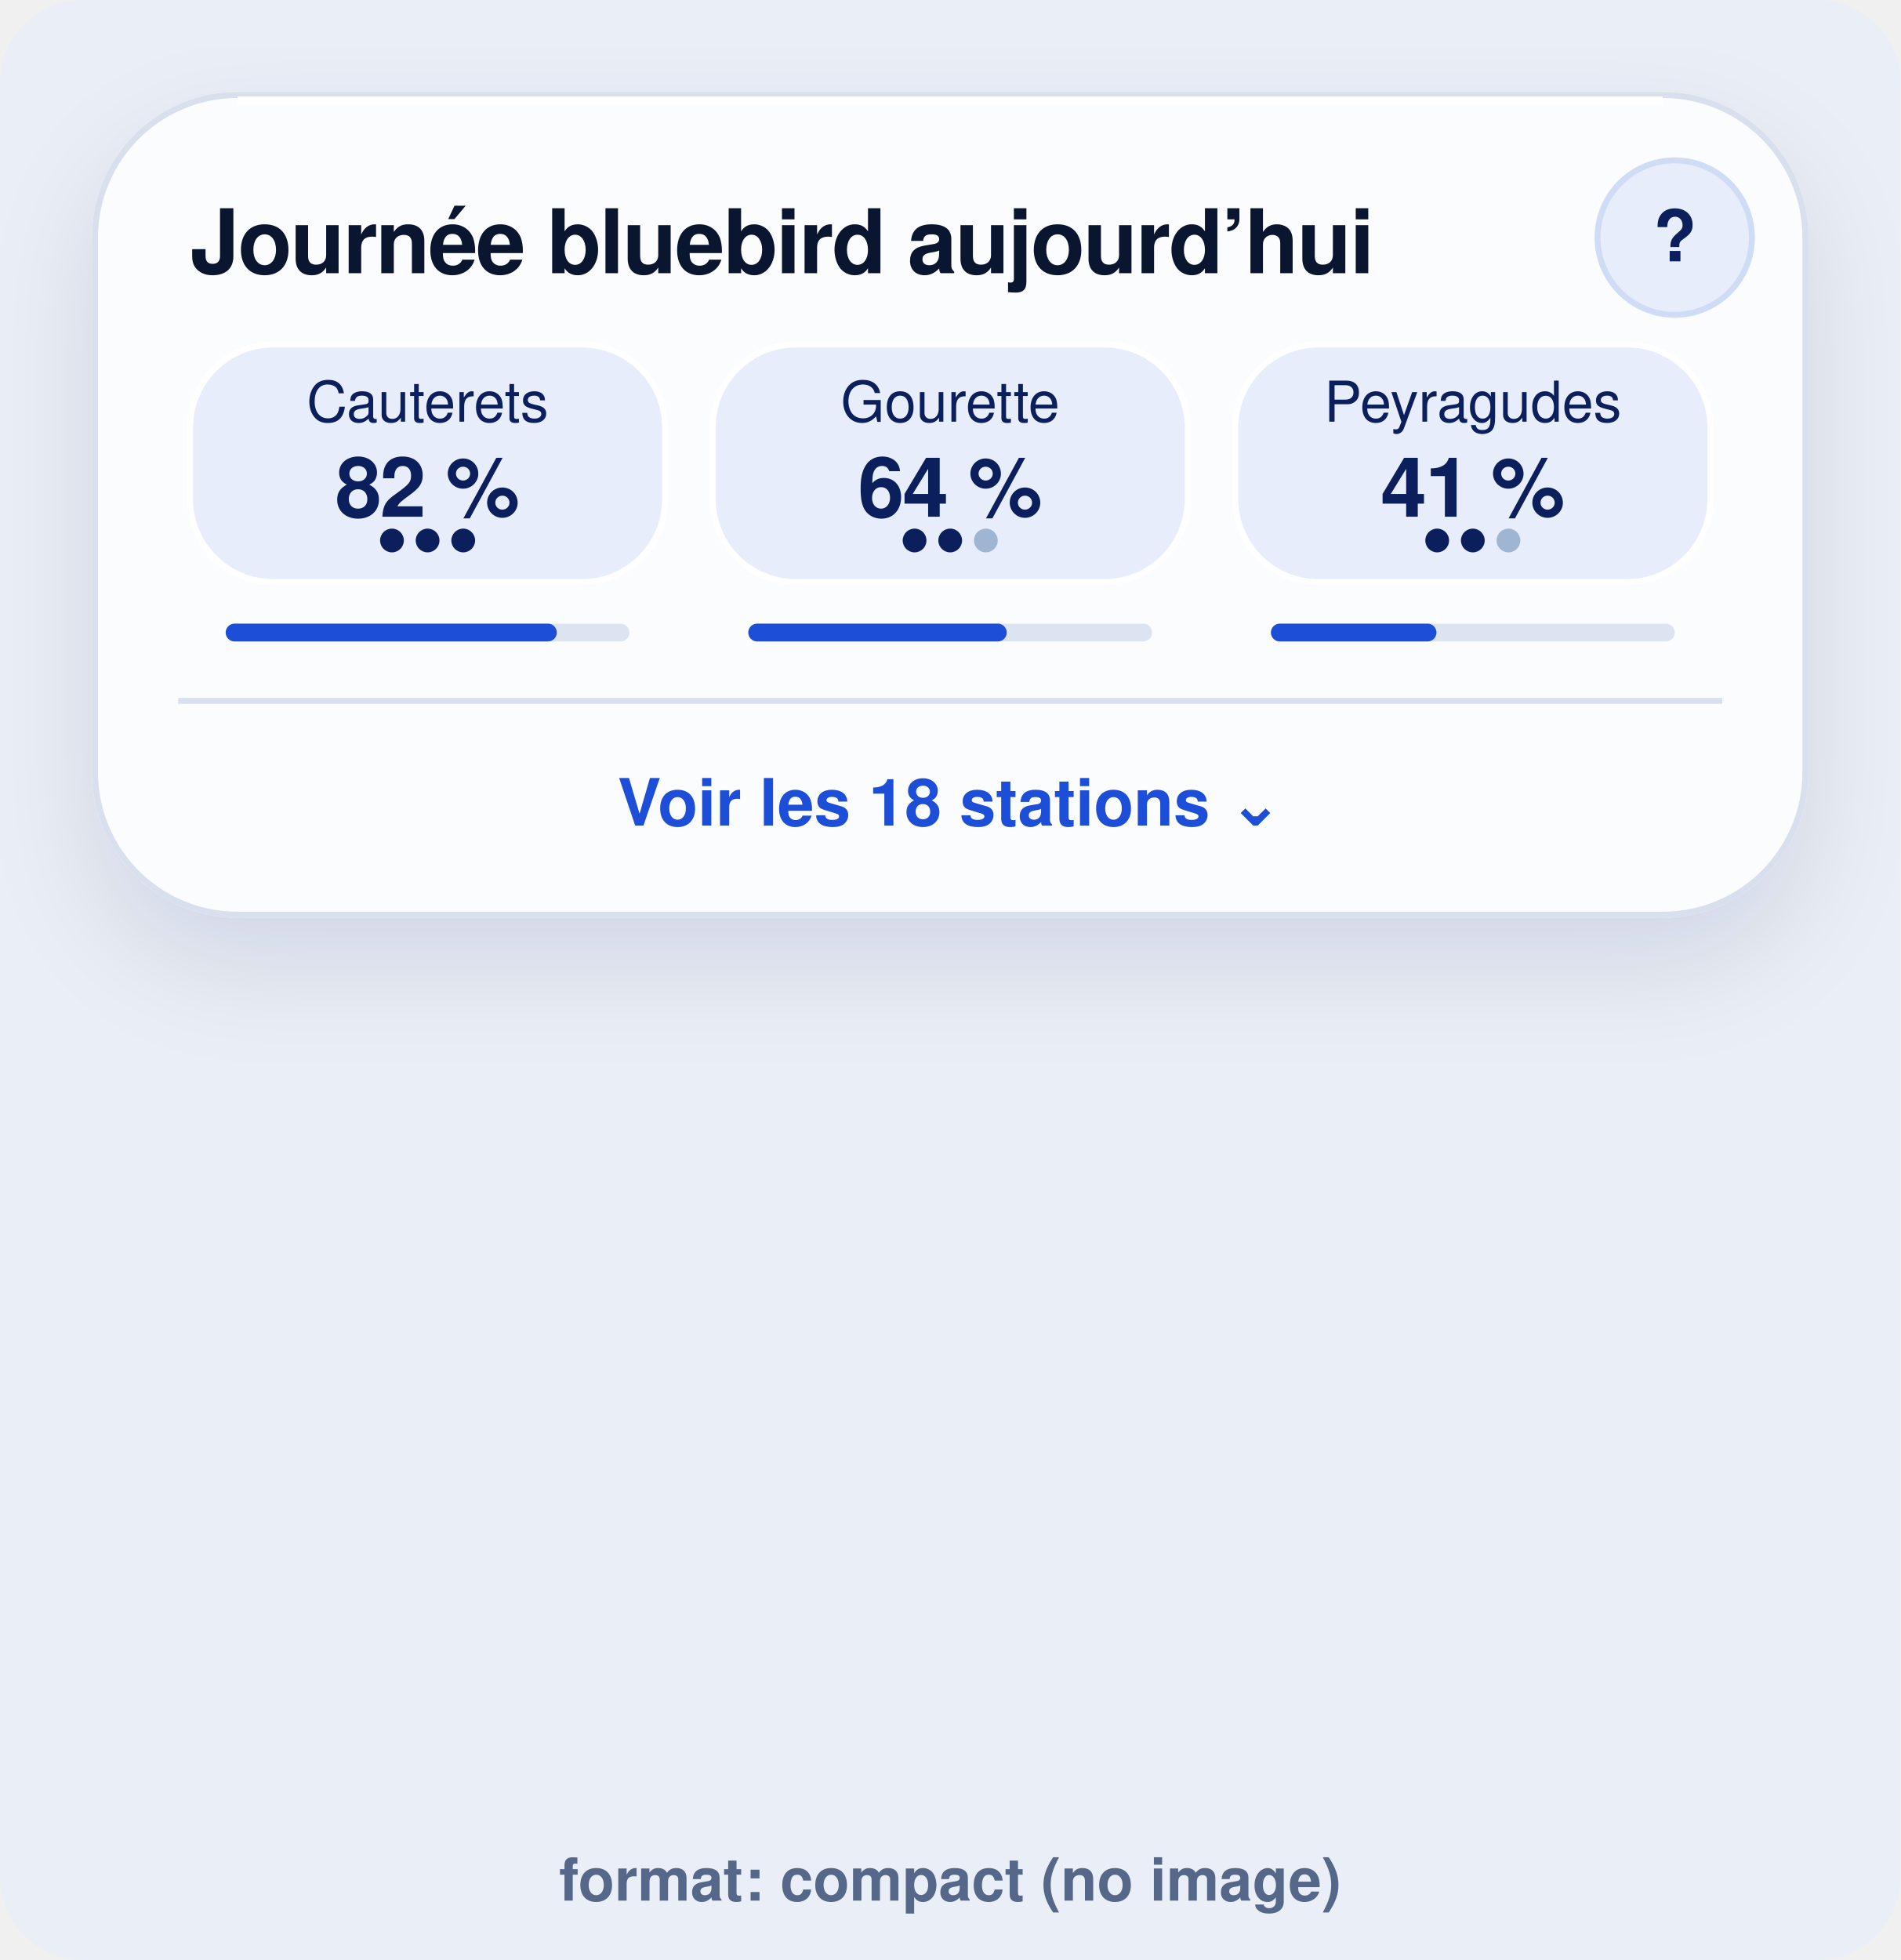
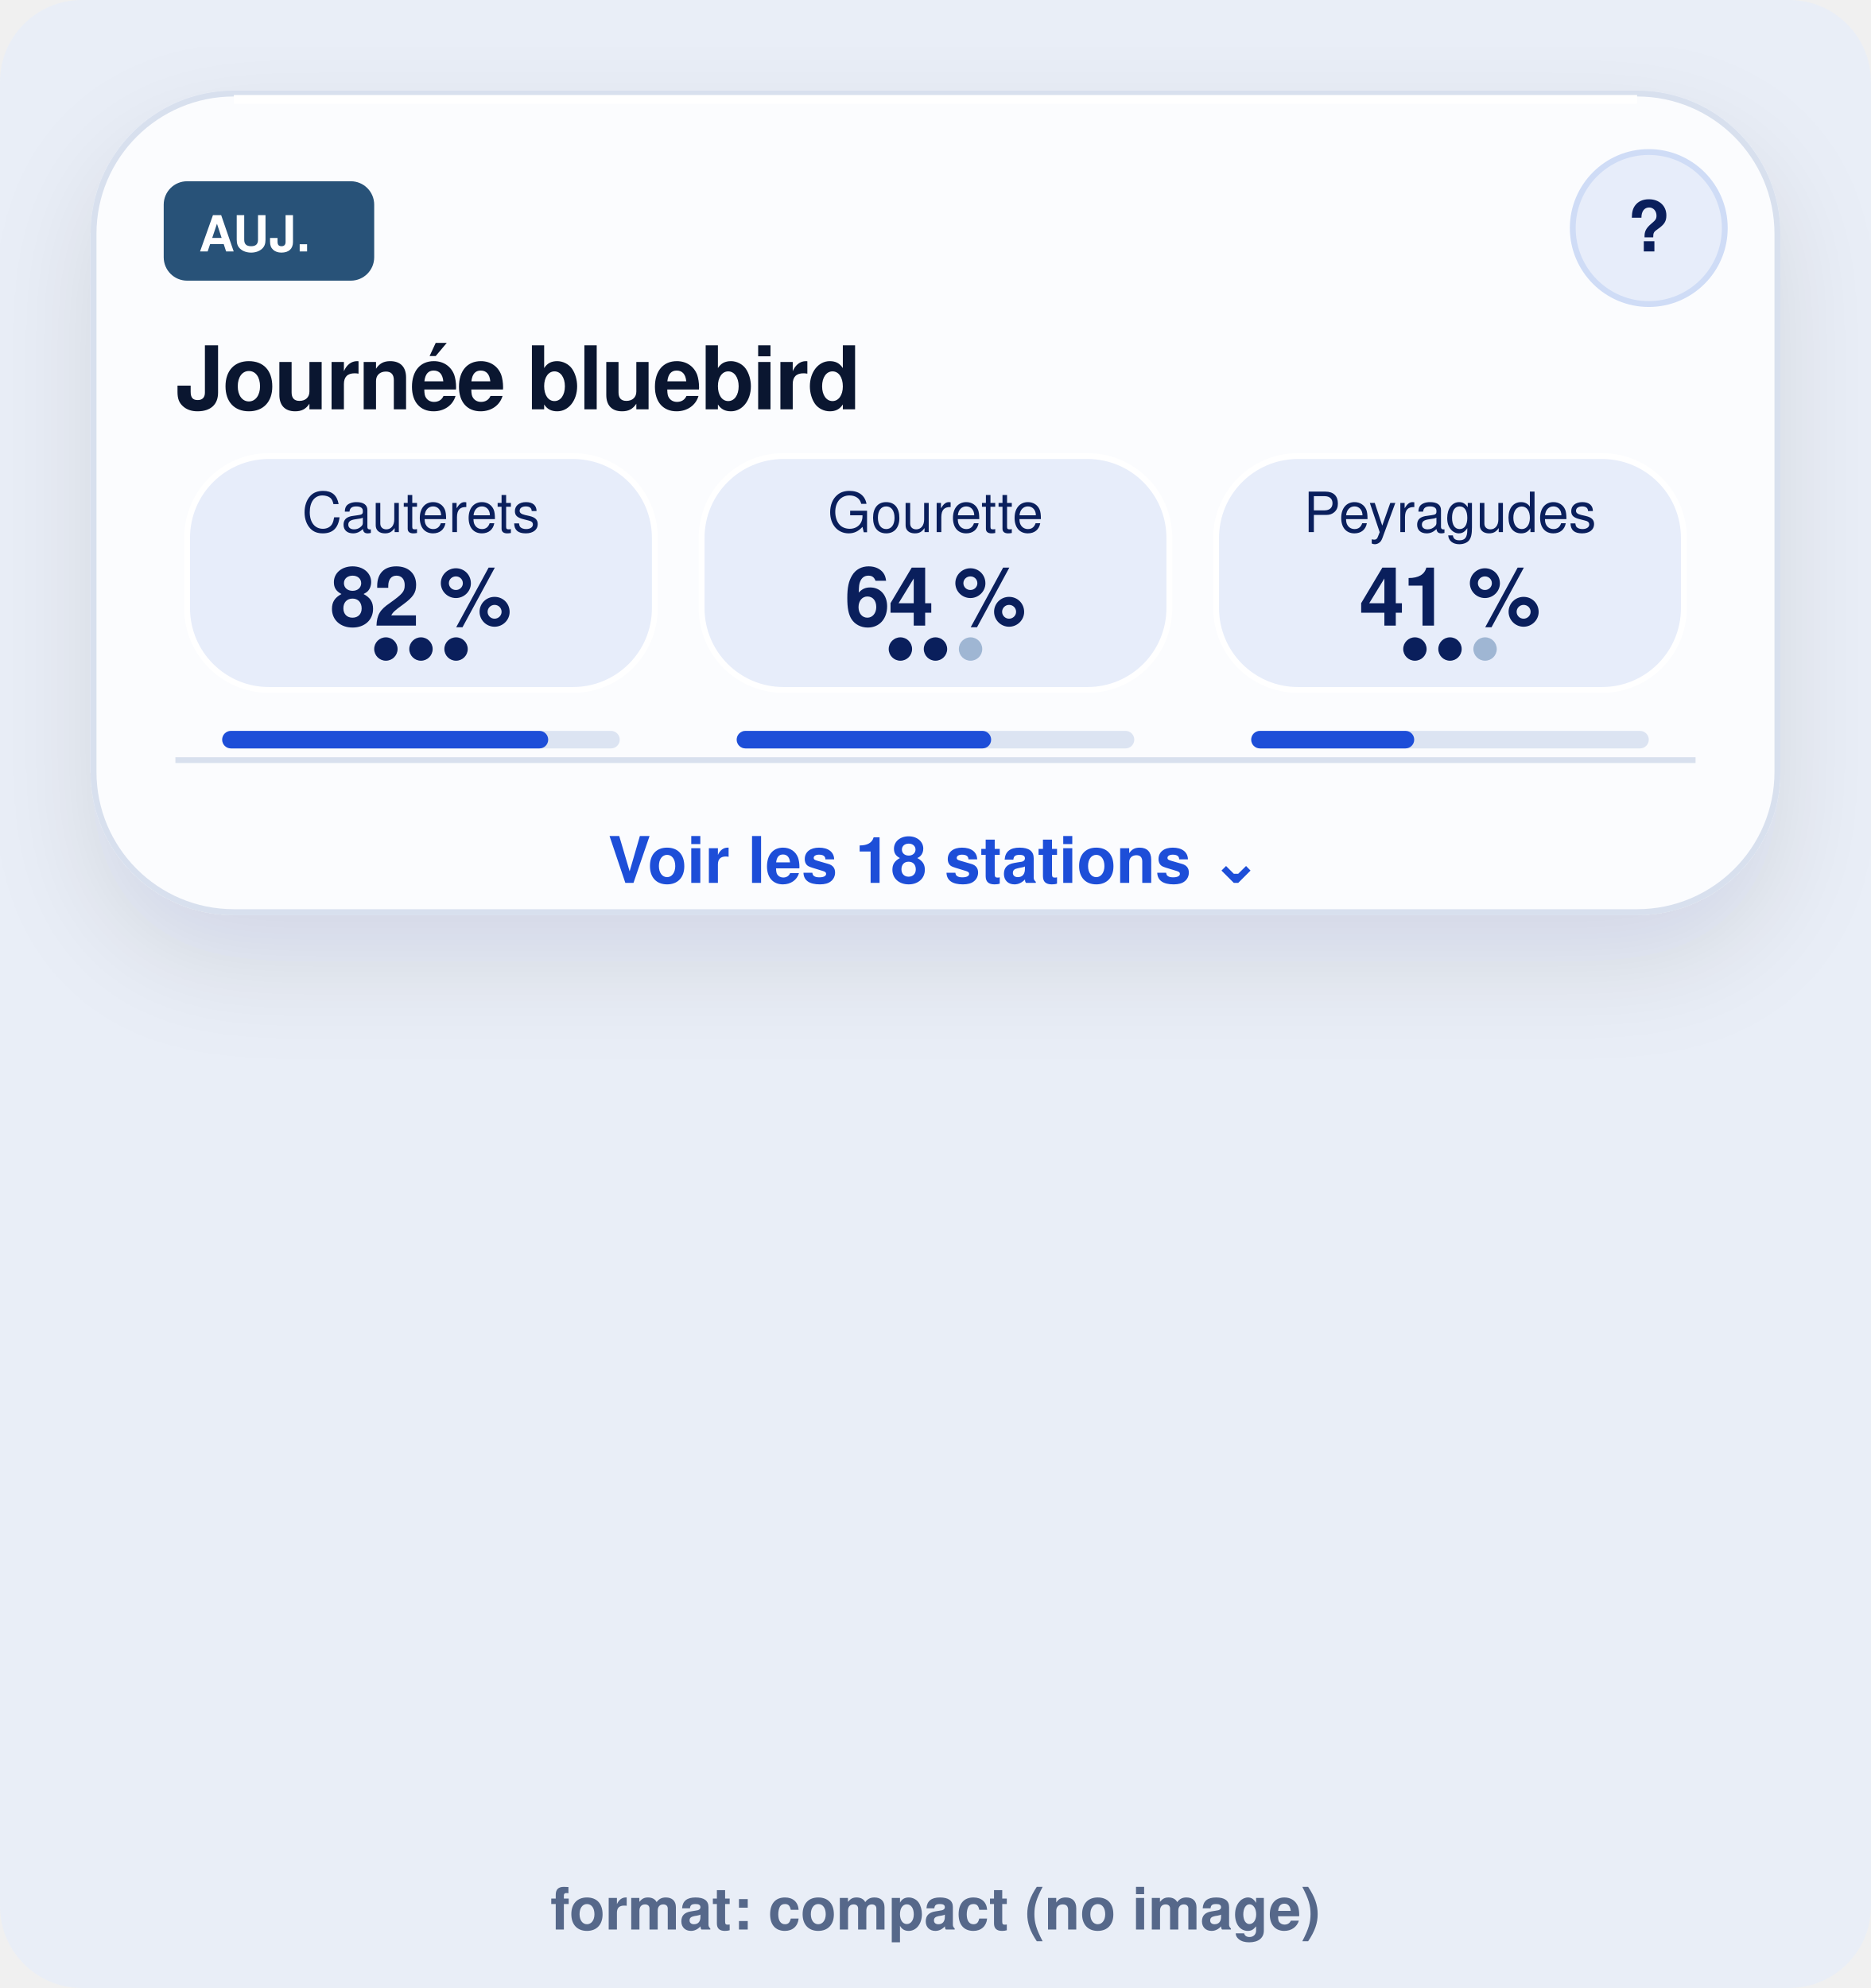
- <svg xmlns="http://www.w3.org/2000/svg" width="320" height="330" viewBox="0 0 320 330" role="img" aria-label="format: compact (no image)">
-   <rect width="320" height="330" rx="14" fill="#e9eef7" />
+ <svg xmlns="http://www.w3.org/2000/svg" width="320" height="340" viewBox="0 0 320 340" role="img" aria-label="format: compact (no image)">
+   <rect width="320" height="340" rx="14" fill="#e9eef7" />
  <defs>
    <filter id="sh" x="-20%" y="-20%" width="140%" height="150%">
      <feDropShadow dx="0" dy="8" stdDeviation="9" flood-color="#0f172a" flood-opacity=".10" />
    </filter>
  </defs>
-   <rect x="16" y="16" width="288" height="138" rx="24" fill="#fbfcfe" stroke="#d8e0ee" filter="url(#sh)" />
+   <rect x="16" y="16" width="288" height="140" rx="24" fill="#fbfcfe" stroke="#d8e0ee" filter="url(#sh)" />
  <path d="M40,17 H280" stroke="#ffffff" stroke-width="1.5" />
  <defs>
    <clipPath id="c1">
-       <path d="M16,136 V40 Q16,16 40,16 H280 Q304,16 304,40 V136 Z" />
+       <path d="M16,166 V40 Q16,16 40,16 H280 Q304,16 304,40 V166 Z" />
    </clipPath>
  </defs>
-   <text x="32" y="46" font-family="Sora, 'Segoe UI', Helvetica, Arial, sans-serif" font-size="15" font-weight="700" letter-spacing="-0.30" fill="#0a1630" text-anchor="start">Journée bluebird aujourd’hui</text>
-   <circle cx="282" cy="40" r="13" fill="#e7edfa" stroke="#cfdcf6" />
-   <text x="282" y="44" font-family="Sora, 'Segoe UI', Helvetica, Arial, sans-serif" font-size="12" font-weight="700" fill="#0a1f5c" text-anchor="middle">?</text>
-   <rect x="32" y="58" width="80" height="40" rx="14" fill="#e7edfa" stroke="#ffffff" />
-   <text x="72" y="71" font-family="Sora, 'Segoe UI', Helvetica, Arial, sans-serif" font-size="9.5" font-weight="500" fill="#0a1f5c" text-anchor="middle">Cauterets</text>
-   <text x="72" y="87" font-family="Sora, 'Segoe UI', Helvetica, Arial, sans-serif" font-size="14" font-weight="700" letter-spacing="-0.28" fill="#0a1f5c" text-anchor="middle">82 %</text>
-   <circle cx="66" cy="91" r="2" fill="#0a1f5c" />
-   <circle cx="72" cy="91" r="2" fill="#0a1f5c" />
-   <circle cx="78" cy="91" r="2" fill="#0a1f5c" />
-   <rect x="38" y="105" width="68" height="3" rx="1.5" fill="#dce4f2" />
-   <rect x="38" y="105" width="55.76" height="3" rx="1.5" fill="#1d4ed8" />
-   <rect x="120" y="58" width="80" height="40" rx="14" fill="#e7edfa" stroke="#ffffff" />
-   <text x="160" y="71" font-family="Sora, 'Segoe UI', Helvetica, Arial, sans-serif" font-size="9.5" font-weight="500" fill="#0a1f5c" text-anchor="middle">Gourette</text>
-   <text x="160" y="87" font-family="Sora, 'Segoe UI', Helvetica, Arial, sans-serif" font-size="14" font-weight="700" letter-spacing="-0.28" fill="#0a1f5c" text-anchor="middle">64 %</text>
-   <circle cx="154" cy="91" r="2" fill="#0a1f5c" />
-   <circle cx="160" cy="91" r="2" fill="#0a1f5c" />
-   <circle cx="166" cy="91" r="2" fill="#9fb6d3" />
-   <rect x="126" y="105" width="68" height="3" rx="1.5" fill="#dce4f2" />
-   <rect x="126" y="105" width="43.52" height="3" rx="1.5" fill="#1d4ed8" />
-   <rect x="208" y="58" width="80" height="40" rx="14" fill="#e7edfa" stroke="#ffffff" />
-   <text x="248" y="71" font-family="Sora, 'Segoe UI', Helvetica, Arial, sans-serif" font-size="9.5" font-weight="500" fill="#0a1f5c" text-anchor="middle">Peyragudes</text>
-   <text x="248" y="87" font-family="Sora, 'Segoe UI', Helvetica, Arial, sans-serif" font-size="14" font-weight="700" letter-spacing="-0.28" fill="#0a1f5c" text-anchor="middle">41 %</text>
-   <circle cx="242" cy="91" r="2" fill="#0a1f5c" />
-   <circle cx="248" cy="91" r="2" fill="#0a1f5c" />
-   <circle cx="254" cy="91" r="2" fill="#9fb6d3" />
-   <rect x="214" y="105" width="68" height="3" rx="1.5" fill="#dce4f2" />
-   <rect x="214" y="105" width="27.88" height="3" rx="1.5" fill="#1d4ed8" />
-   <line x1="30" y1="118" x2="290" y2="118" stroke="#d8e0ee" />
-   <text x="160" y="139" font-family="Sora, 'Segoe UI', Helvetica, Arial, sans-serif" font-size="11" font-weight="700" fill="#1d4ed8" text-anchor="middle">Voir les 18 stations  ⌄</text>
-   <text x="160" y="320" font-family="Sora, 'Segoe UI', Helvetica, Arial, sans-serif" font-size="10" font-weight="600" fill="#56688a" text-anchor="middle">format: compact (no image)</text>
+   <g>
+     <rect x="28" y="31" width="36" height="17" rx="4" fill="#0b3b66" opacity="0.88" />
+     <text x="34" y="43" font-family="Sora, 'Segoe UI', Helvetica, Arial, sans-serif" font-size="8.5" font-weight="800" fill="#fff" text-anchor="start">AUJ.</text>
+   </g>
+   <circle cx="282" cy="39" r="13" fill="#e7edfa" stroke="#cfdcf6" />
+   <text x="282" y="43" font-family="Sora, 'Segoe UI', Helvetica, Arial, sans-serif" font-size="12" font-weight="700" fill="#0a1f5c" text-anchor="middle">?</text>
+   <text x="30" y="70" font-family="Sora, 'Segoe UI', Helvetica, Arial, sans-serif" font-size="15" font-weight="700" letter-spacing="-0.30" fill="#0a1630" text-anchor="start">Journée bluebird</text>
+   <rect x="32" y="78" width="80" height="40" rx="14" fill="#e7edfa" stroke="#ffffff" />
+   <text x="72" y="91" font-family="Sora, 'Segoe UI', Helvetica, Arial, sans-serif" font-size="9.5" font-weight="500" fill="#0a1f5c" text-anchor="middle">Cauterets</text>
+   <text x="72" y="107" font-family="Sora, 'Segoe UI', Helvetica, Arial, sans-serif" font-size="14" font-weight="700" letter-spacing="-0.28" fill="#0a1f5c" text-anchor="middle">82 %</text>
+   <circle cx="66" cy="111" r="2" fill="#0a1f5c" />
+   <circle cx="72" cy="111" r="2" fill="#0a1f5c" />
+   <circle cx="78" cy="111" r="2" fill="#0a1f5c" />
+   <rect x="38" y="125" width="68" height="3" rx="1.5" fill="#dce4f2" />
+   <rect x="38" y="125" width="55.76" height="3" rx="1.5" fill="#1d4ed8" />
+   <rect x="120" y="78" width="80" height="40" rx="14" fill="#e7edfa" stroke="#ffffff" />
+   <text x="160" y="91" font-family="Sora, 'Segoe UI', Helvetica, Arial, sans-serif" font-size="9.5" font-weight="500" fill="#0a1f5c" text-anchor="middle">Gourette</text>
+   <text x="160" y="107" font-family="Sora, 'Segoe UI', Helvetica, Arial, sans-serif" font-size="14" font-weight="700" letter-spacing="-0.28" fill="#0a1f5c" text-anchor="middle">64 %</text>
+   <circle cx="154" cy="111" r="2" fill="#0a1f5c" />
+   <circle cx="160" cy="111" r="2" fill="#0a1f5c" />
+   <circle cx="166" cy="111" r="2" fill="#9fb6d3" />
+   <rect x="126" y="125" width="68" height="3" rx="1.5" fill="#dce4f2" />
+   <rect x="126" y="125" width="43.52" height="3" rx="1.5" fill="#1d4ed8" />
+   <rect x="208" y="78" width="80" height="40" rx="14" fill="#e7edfa" stroke="#ffffff" />
+   <text x="248" y="91" font-family="Sora, 'Segoe UI', Helvetica, Arial, sans-serif" font-size="9.5" font-weight="500" fill="#0a1f5c" text-anchor="middle">Peyragudes</text>
+   <text x="248" y="107" font-family="Sora, 'Segoe UI', Helvetica, Arial, sans-serif" font-size="14" font-weight="700" letter-spacing="-0.28" fill="#0a1f5c" text-anchor="middle">41 %</text>
+   <circle cx="242" cy="111" r="2" fill="#0a1f5c" />
+   <circle cx="248" cy="111" r="2" fill="#0a1f5c" />
+   <circle cx="254" cy="111" r="2" fill="#9fb6d3" />
+   <rect x="214" y="125" width="68" height="3" rx="1.5" fill="#dce4f2" />
+   <rect x="214" y="125" width="27.88" height="3" rx="1.5" fill="#1d4ed8" />
+   <line x1="30" y1="130" x2="290" y2="130" stroke="#d8e0ee" />
+   <text x="160" y="151" font-family="Sora, 'Segoe UI', Helvetica, Arial, sans-serif" font-size="11" font-weight="700" fill="#1d4ed8" text-anchor="middle">Voir les 18 stations  ⌄</text>
+   <text x="160" y="330" font-family="Sora, 'Segoe UI', Helvetica, Arial, sans-serif" font-size="10" font-weight="600" fill="#56688a" text-anchor="middle">format: compact (no image)</text>
</svg>
